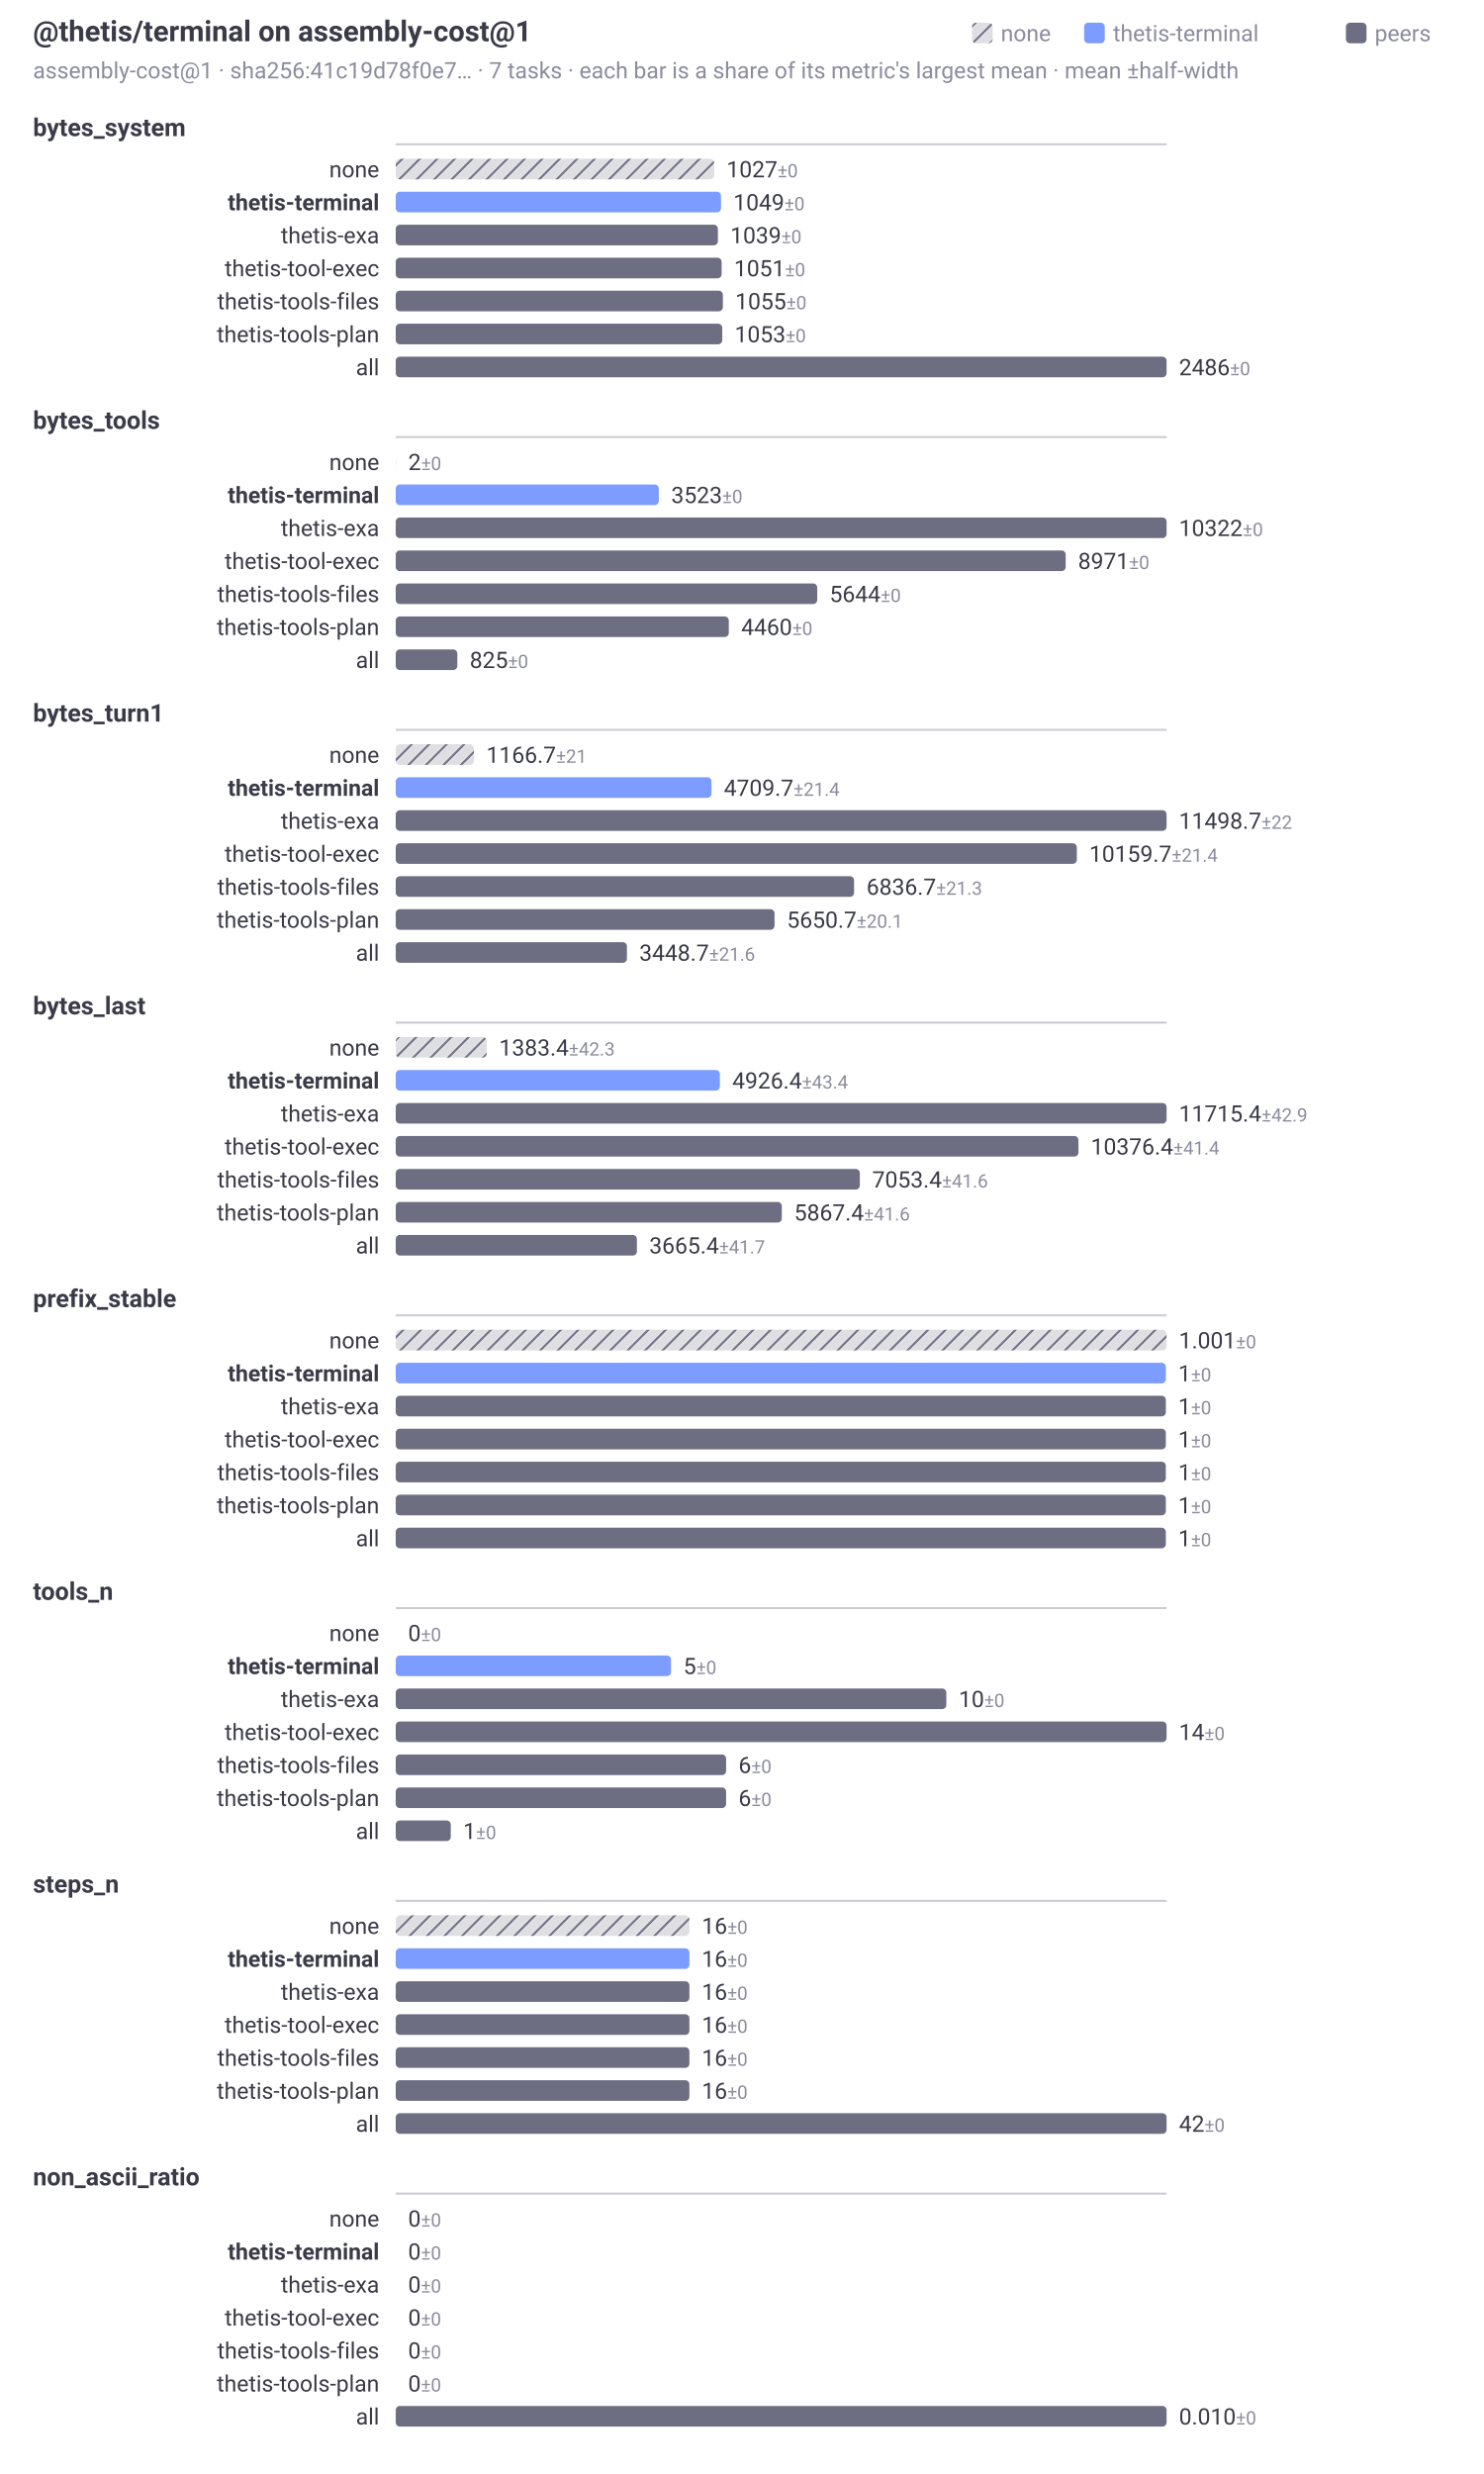
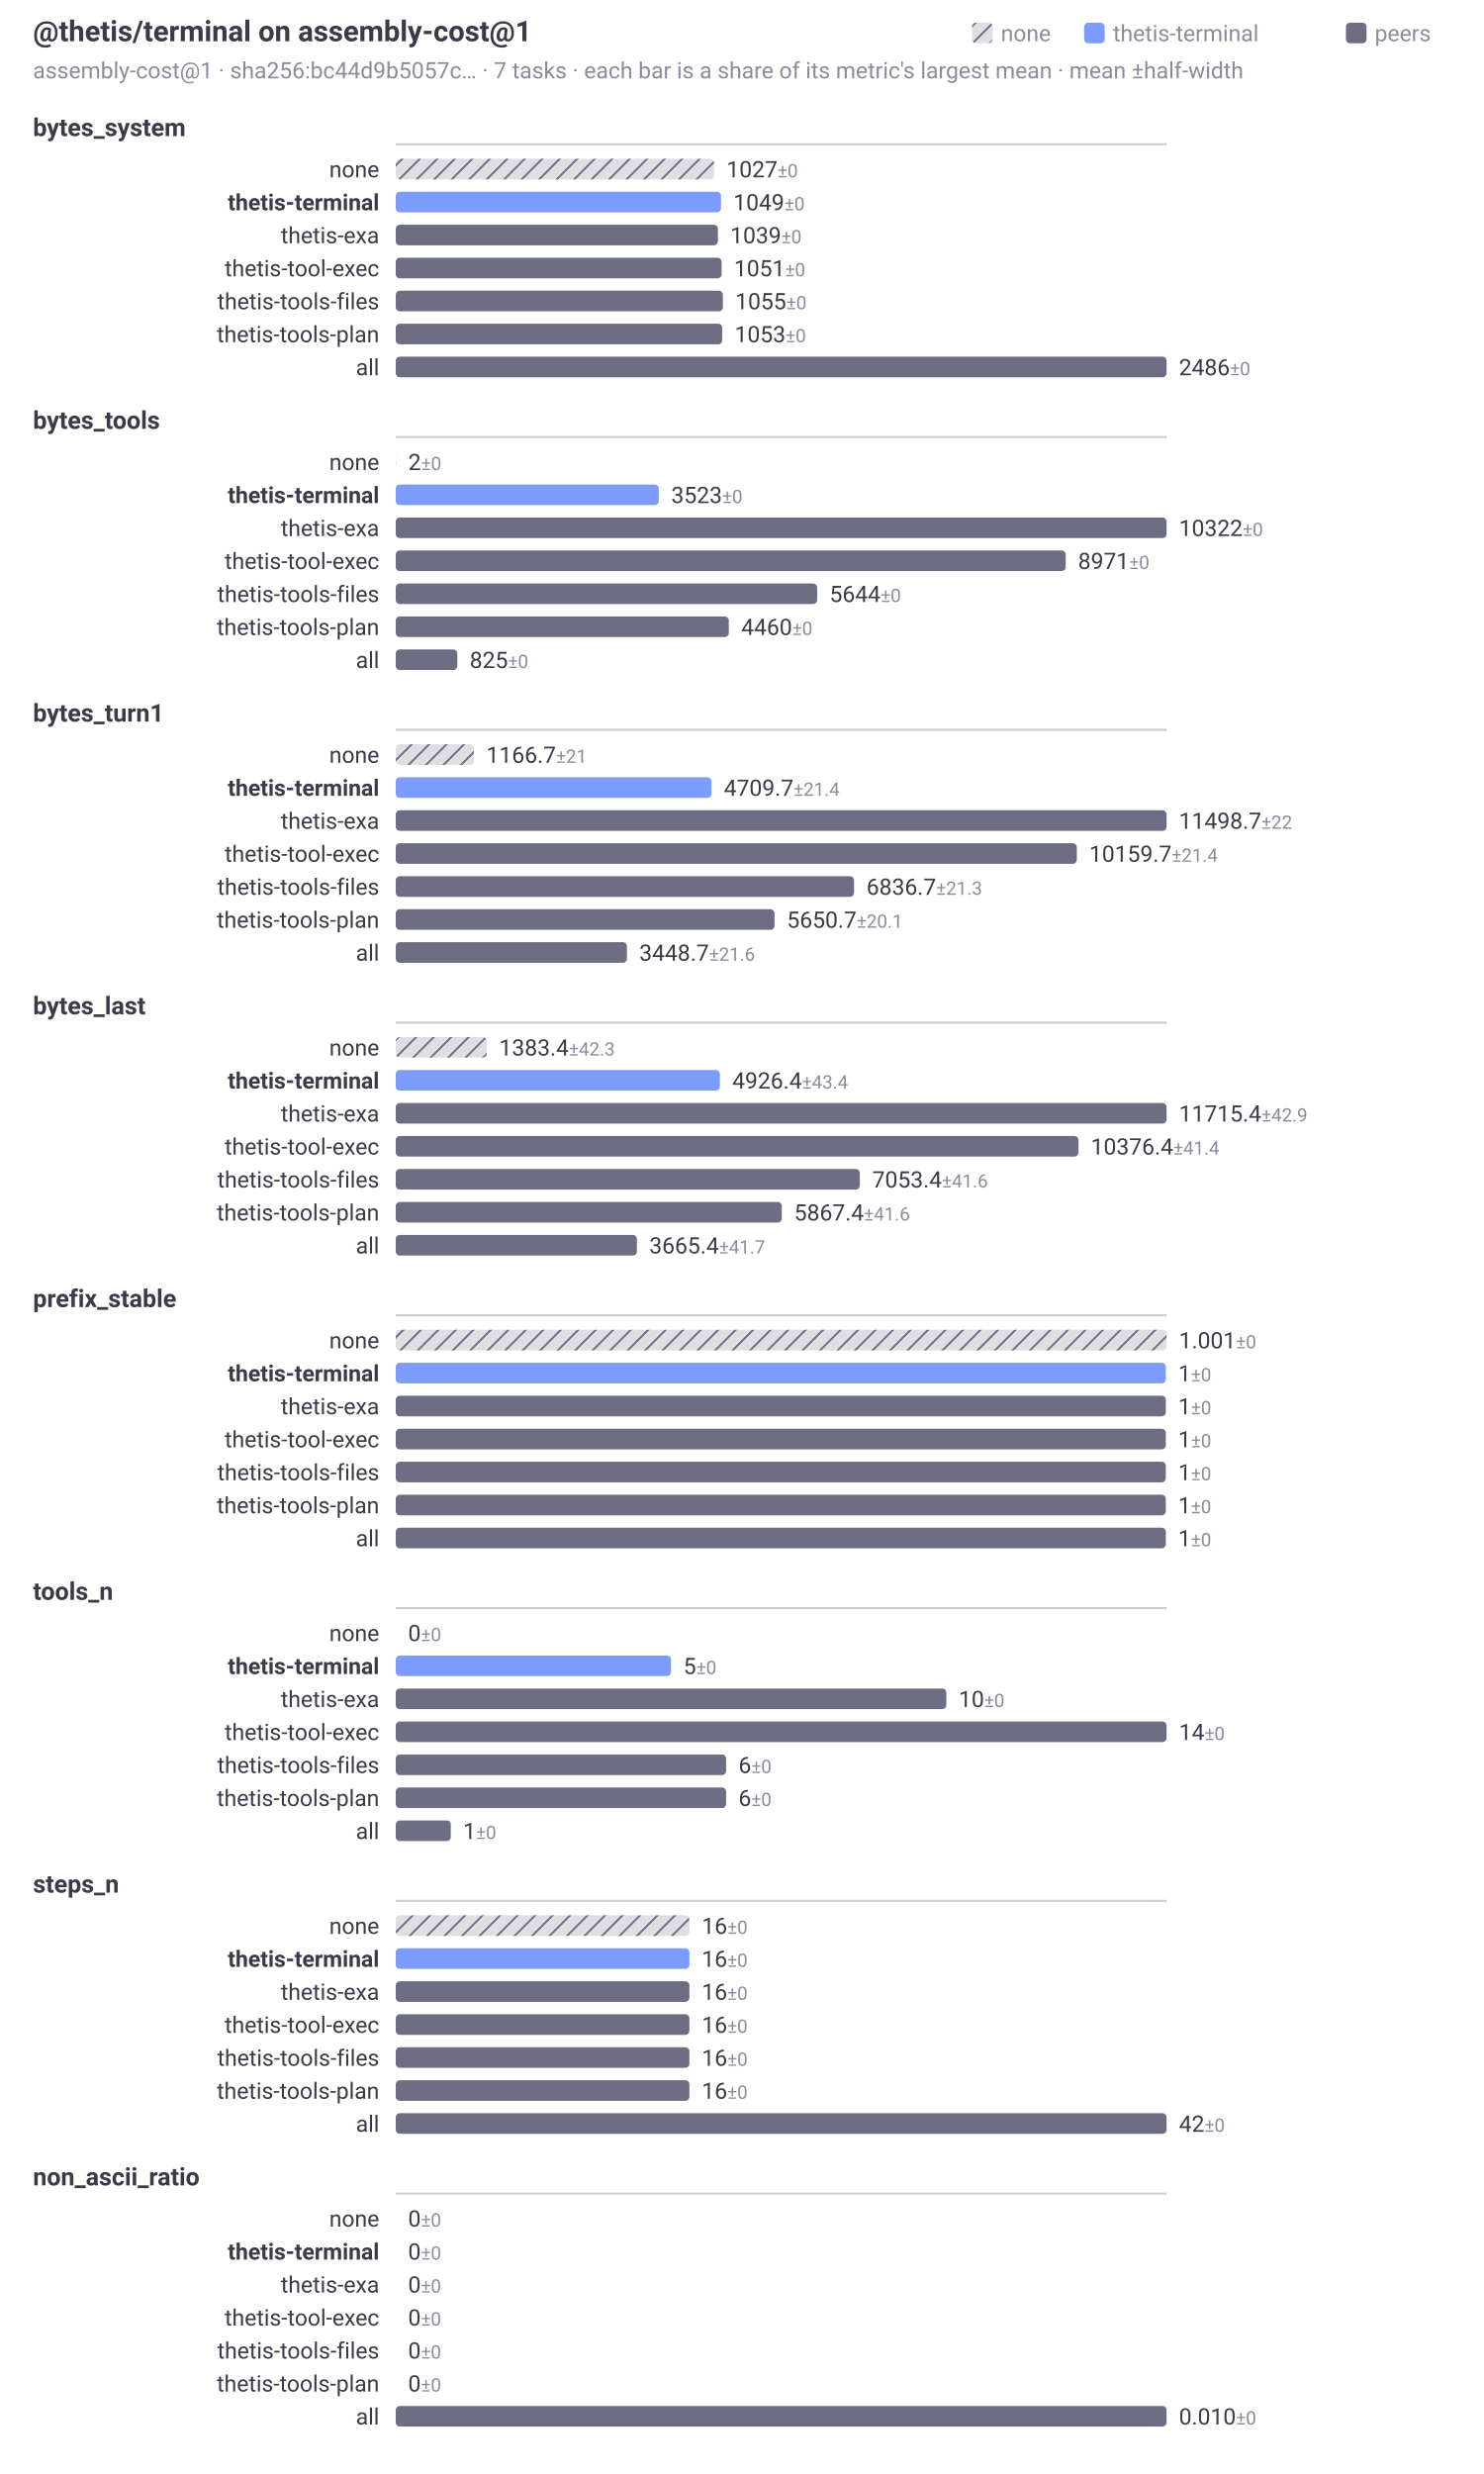
<svg xmlns="http://www.w3.org/2000/svg" width="720" height="1200" viewBox="0 0 720 1200" role="img" aria-labelledby="t d" font-family="system-ui, -apple-system, Segoe UI, Roboto, sans-serif">
  <style>.t{fill:#3a3a48}.f{fill:#8b8b9e}@media (prefers-color-scheme:dark){.t{fill:#d2d2dc}.f{fill:#9a9aae}}</style>
  <defs>
    <pattern id="hatch" width="6" height="6" patternUnits="userSpaceOnUse" patternTransform="rotate(45)">
      <rect width="6" height="6" fill="#6e6e82" fill-opacity="0.22" />
      <line x1="0" y1="0" x2="0" y2="6" stroke="#6e6e82" stroke-width="2" />
    </pattern>
  </defs>
  <text class="t" x="16" y="20" font-size="14" font-weight="600">@thetis/terminal on assembly-cost@1</text>
-   <text class="f" x="16" y="38" font-size="11">assembly-cost@1 · sha256:41c19d78f0e7… · 7 tasks · each bar is a share of its metric's largest mean · mean ±half-width</text>
+   <text class="f" x="16" y="38" font-size="11">assembly-cost@1 · sha256:bc44d9b5057c… · 7 tasks · each bar is a share of its metric's largest mean · mean ±half-width</text>
  <rect x="653" y="11" width="10" height="10" rx="2" fill="#6e6e82" />
  <text class="f" x="667" y="20" font-size="11">peers</text>
  <rect x="526" y="11" width="10" height="10" rx="2" fill="#7c9cff" />
  <text class="f" x="540" y="20" font-size="11">thetis-terminal</text>
  <rect x="471.6" y="11" width="10" height="10" rx="2" fill="url(#hatch)" />
  <text class="f" x="485.6" y="20" font-size="11">none</text>
  <text class="t" x="16" y="66" font-size="12" font-weight="600">bytes_system</text>
  <line x1="192" y1="70" x2="566" y2="70" stroke="#6e6e82" stroke-opacity="0.35" stroke-width="1" />
  <text class="t" x="184" y="86" font-size="11" text-anchor="end">none</text>
  <rect x="192" y="77" width="154.5" height="10" rx="2" fill="url(#hatch)" />
  <text class="t" x="352.5" y="86" font-size="11">1027<tspan class="f" font-size="9"> ±0</tspan>
  </text>
  <text class="t" x="184" y="102" font-size="11" text-anchor="end" font-weight="600">thetis-terminal</text>
  <rect x="192" y="93" width="157.81" height="10" rx="2" fill="#7c9cff" />
  <text class="t" x="355.81" y="102" font-size="11">1049<tspan class="f" font-size="9"> ±0</tspan>
  </text>
  <text class="t" x="184" y="118" font-size="11" text-anchor="end">thetis-exa</text>
  <rect x="192" y="109" width="156.31" height="10" rx="2" fill="#6e6e82" />
  <text class="t" x="354.31" y="118" font-size="11">1039<tspan class="f" font-size="9"> ±0</tspan>
  </text>
  <text class="t" x="184" y="134" font-size="11" text-anchor="end">thetis-tool-exec</text>
  <rect x="192" y="125" width="158.12" height="10" rx="2" fill="#6e6e82" />
  <text class="t" x="356.12" y="134" font-size="11">1051<tspan class="f" font-size="9"> ±0</tspan>
  </text>
  <text class="t" x="184" y="150" font-size="11" text-anchor="end">thetis-tools-files</text>
  <rect x="192" y="141" width="158.72" height="10" rx="2" fill="#6e6e82" />
  <text class="t" x="356.72" y="150" font-size="11">1055<tspan class="f" font-size="9"> ±0</tspan>
  </text>
  <text class="t" x="184" y="166" font-size="11" text-anchor="end">thetis-tools-plan</text>
  <rect x="192" y="157" width="158.42" height="10" rx="2" fill="#6e6e82" />
  <text class="t" x="356.42" y="166" font-size="11">1053<tspan class="f" font-size="9"> ±0</tspan>
  </text>
  <text class="t" x="184" y="182" font-size="11" text-anchor="end">all</text>
  <rect x="192" y="173" width="374" height="10" rx="2" fill="#6e6e82" />
  <text class="t" x="572" y="182" font-size="11">2486<tspan class="f" font-size="9"> ±0</tspan>
  </text>
  <text class="t" x="16" y="208" font-size="12" font-weight="600">bytes_tools</text>
  <line x1="192" y1="212" x2="566" y2="212" stroke="#6e6e82" stroke-opacity="0.35" stroke-width="1" />
  <text class="t" x="184" y="228" font-size="11" text-anchor="end">none</text>
  <rect x="192" y="219" width="0.07" height="10" rx="2" fill="url(#hatch)" />
  <text class="t" x="198.07" y="228" font-size="11">2<tspan class="f" font-size="9"> ±0</tspan>
  </text>
  <text class="t" x="184" y="244" font-size="11" text-anchor="end" font-weight="600">thetis-terminal</text>
  <rect x="192" y="235" width="127.65" height="10" rx="2" fill="#7c9cff" />
  <text class="t" x="325.65" y="244" font-size="11">3523<tspan class="f" font-size="9"> ±0</tspan>
  </text>
  <text class="t" x="184" y="260" font-size="11" text-anchor="end">thetis-exa</text>
  <rect x="192" y="251" width="374" height="10" rx="2" fill="#6e6e82" />
  <text class="t" x="572" y="260" font-size="11">10322<tspan class="f" font-size="9"> ±0</tspan>
  </text>
  <text class="t" x="184" y="276" font-size="11" text-anchor="end">thetis-tool-exec</text>
  <rect x="192" y="267" width="325.05" height="10" rx="2" fill="#6e6e82" />
  <text class="t" x="523.05" y="276" font-size="11">8971<tspan class="f" font-size="9"> ±0</tspan>
  </text>
  <text class="t" x="184" y="292" font-size="11" text-anchor="end">thetis-tools-files</text>
  <rect x="192" y="283" width="204.5" height="10" rx="2" fill="#6e6e82" />
  <text class="t" x="402.5" y="292" font-size="11">5644<tspan class="f" font-size="9"> ±0</tspan>
  </text>
  <text class="t" x="184" y="308" font-size="11" text-anchor="end">thetis-tools-plan</text>
  <rect x="192" y="299" width="161.6" height="10" rx="2" fill="#6e6e82" />
  <text class="t" x="359.6" y="308" font-size="11">4460<tspan class="f" font-size="9"> ±0</tspan>
  </text>
  <text class="t" x="184" y="324" font-size="11" text-anchor="end">all</text>
  <rect x="192" y="315" width="29.89" height="10" rx="2" fill="#6e6e82" />
  <text class="t" x="227.89" y="324" font-size="11">825<tspan class="f" font-size="9"> ±0</tspan>
  </text>
  <text class="t" x="16" y="350" font-size="12" font-weight="600">bytes_turn1</text>
  <line x1="192" y1="354" x2="566" y2="354" stroke="#6e6e82" stroke-opacity="0.35" stroke-width="1" />
  <text class="t" x="184" y="370" font-size="11" text-anchor="end">none</text>
  <rect x="192" y="361" width="37.95" height="10" rx="2" fill="url(#hatch)" />
  <text class="t" x="235.95" y="370" font-size="11">1166.7<tspan class="f" font-size="9"> ±21</tspan>
  </text>
  <text class="t" x="184" y="386" font-size="11" text-anchor="end" font-weight="600">thetis-terminal</text>
  <rect x="192" y="377" width="153.19" height="10" rx="2" fill="#7c9cff" />
  <text class="t" x="351.19" y="386" font-size="11">4709.7<tspan class="f" font-size="9"> ±21.4</tspan>
  </text>
  <text class="t" x="184" y="402" font-size="11" text-anchor="end">thetis-exa</text>
  <rect x="192" y="393" width="374" height="10" rx="2" fill="#6e6e82" />
  <text class="t" x="572" y="402" font-size="11">11498.7<tspan class="f" font-size="9"> ±22</tspan>
  </text>
  <text class="t" x="184" y="418" font-size="11" text-anchor="end">thetis-tool-exec</text>
  <rect x="192" y="409" width="330.45" height="10" rx="2" fill="#6e6e82" />
  <text class="t" x="528.45" y="418" font-size="11">10159.7<tspan class="f" font-size="9"> ±21.4</tspan>
  </text>
  <text class="t" x="184" y="434" font-size="11" text-anchor="end">thetis-tools-files</text>
  <rect x="192" y="425" width="222.37" height="10" rx="2" fill="#6e6e82" />
  <text class="t" x="420.37" y="434" font-size="11">6836.7<tspan class="f" font-size="9"> ±21.3</tspan>
  </text>
  <text class="t" x="184" y="450" font-size="11" text-anchor="end">thetis-tools-plan</text>
  <rect x="192" y="441" width="183.79" height="10" rx="2" fill="#6e6e82" />
  <text class="t" x="381.79" y="450" font-size="11">5650.7<tspan class="f" font-size="9"> ±20.1</tspan>
  </text>
  <text class="t" x="184" y="466" font-size="11" text-anchor="end">all</text>
  <rect x="192" y="457" width="112.17" height="10" rx="2" fill="#6e6e82" />
  <text class="t" x="310.17" y="466" font-size="11">3448.7<tspan class="f" font-size="9"> ±21.6</tspan>
  </text>
  <text class="t" x="16" y="492" font-size="12" font-weight="600">bytes_last</text>
  <line x1="192" y1="496" x2="566" y2="496" stroke="#6e6e82" stroke-opacity="0.35" stroke-width="1" />
  <text class="t" x="184" y="512" font-size="11" text-anchor="end">none</text>
  <rect x="192" y="503" width="44.16" height="10" rx="2" fill="url(#hatch)" />
  <text class="t" x="242.16" y="512" font-size="11">1383.4<tspan class="f" font-size="9"> ±42.3</tspan>
  </text>
  <text class="t" x="184" y="528" font-size="11" text-anchor="end" font-weight="600">thetis-terminal</text>
  <rect x="192" y="519" width="157.27" height="10" rx="2" fill="#7c9cff" />
  <text class="t" x="355.27" y="528" font-size="11">4926.4<tspan class="f" font-size="9"> ±43.4</tspan>
  </text>
  <text class="t" x="184" y="544" font-size="11" text-anchor="end">thetis-exa</text>
  <rect x="192" y="535" width="374" height="10" rx="2" fill="#6e6e82" />
  <text class="t" x="572" y="544" font-size="11">11715.4<tspan class="f" font-size="9"> ±42.9</tspan>
  </text>
  <text class="t" x="184" y="560" font-size="11" text-anchor="end">thetis-tool-exec</text>
  <rect x="192" y="551" width="331.25" height="10" rx="2" fill="#6e6e82" />
  <text class="t" x="529.25" y="560" font-size="11">10376.4<tspan class="f" font-size="9"> ±41.4</tspan>
  </text>
  <text class="t" x="184" y="576" font-size="11" text-anchor="end">thetis-tools-files</text>
  <rect x="192" y="567" width="225.17" height="10" rx="2" fill="#6e6e82" />
  <text class="t" x="423.17" y="576" font-size="11">7053.4<tspan class="f" font-size="9"> ±41.6</tspan>
  </text>
  <text class="t" x="184" y="592" font-size="11" text-anchor="end">thetis-tools-plan</text>
  <rect x="192" y="583" width="187.31" height="10" rx="2" fill="#6e6e82" />
  <text class="t" x="385.31" y="592" font-size="11">5867.4<tspan class="f" font-size="9"> ±41.6</tspan>
  </text>
  <text class="t" x="184" y="608" font-size="11" text-anchor="end">all</text>
  <rect x="192" y="599" width="117.01" height="10" rx="2" fill="#6e6e82" />
  <text class="t" x="315.01" y="608" font-size="11">3665.4<tspan class="f" font-size="9"> ±41.7</tspan>
  </text>
  <text class="t" x="16" y="634" font-size="12" font-weight="600">prefix_stable</text>
  <line x1="192" y1="638" x2="566" y2="638" stroke="#6e6e82" stroke-opacity="0.35" stroke-width="1" />
  <text class="t" x="184" y="654" font-size="11" text-anchor="end">none</text>
  <rect x="192" y="645" width="374" height="10" rx="2" fill="url(#hatch)" />
  <text class="t" x="572" y="654" font-size="11">1.001<tspan class="f" font-size="9"> ±0</tspan>
  </text>
  <text class="t" x="184" y="670" font-size="11" text-anchor="end" font-weight="600">thetis-terminal</text>
  <rect x="192" y="661" width="373.63" height="10" rx="2" fill="#7c9cff" />
  <text class="t" x="571.63" y="670" font-size="11">1<tspan class="f" font-size="9"> ±0</tspan>
  </text>
  <text class="t" x="184" y="686" font-size="11" text-anchor="end">thetis-exa</text>
  <rect x="192" y="677" width="373.63" height="10" rx="2" fill="#6e6e82" />
  <text class="t" x="571.63" y="686" font-size="11">1<tspan class="f" font-size="9"> ±0</tspan>
  </text>
  <text class="t" x="184" y="702" font-size="11" text-anchor="end">thetis-tool-exec</text>
  <rect x="192" y="693" width="373.63" height="10" rx="2" fill="#6e6e82" />
  <text class="t" x="571.63" y="702" font-size="11">1<tspan class="f" font-size="9"> ±0</tspan>
  </text>
  <text class="t" x="184" y="718" font-size="11" text-anchor="end">thetis-tools-files</text>
  <rect x="192" y="709" width="373.63" height="10" rx="2" fill="#6e6e82" />
  <text class="t" x="571.63" y="718" font-size="11">1<tspan class="f" font-size="9"> ±0</tspan>
  </text>
  <text class="t" x="184" y="734" font-size="11" text-anchor="end">thetis-tools-plan</text>
  <rect x="192" y="725" width="373.63" height="10" rx="2" fill="#6e6e82" />
  <text class="t" x="571.63" y="734" font-size="11">1<tspan class="f" font-size="9"> ±0</tspan>
  </text>
  <text class="t" x="184" y="750" font-size="11" text-anchor="end">all</text>
  <rect x="192" y="741" width="373.63" height="10" rx="2" fill="#6e6e82" />
  <text class="t" x="571.63" y="750" font-size="11">1<tspan class="f" font-size="9"> ±0</tspan>
  </text>
  <text class="t" x="16" y="776" font-size="12" font-weight="600">tools_n</text>
  <line x1="192" y1="780" x2="566" y2="780" stroke="#6e6e82" stroke-opacity="0.35" stroke-width="1" />
  <text class="t" x="184" y="796" font-size="11" text-anchor="end">none</text>
  <rect x="192" y="787" width="0" height="10" rx="2" fill="url(#hatch)" />
  <text class="t" x="198" y="796" font-size="11">0<tspan class="f" font-size="9"> ±0</tspan>
  </text>
  <text class="t" x="184" y="812" font-size="11" text-anchor="end" font-weight="600">thetis-terminal</text>
  <rect x="192" y="803" width="133.57" height="10" rx="2" fill="#7c9cff" />
  <text class="t" x="331.57" y="812" font-size="11">5<tspan class="f" font-size="9"> ±0</tspan>
  </text>
  <text class="t" x="184" y="828" font-size="11" text-anchor="end">thetis-exa</text>
  <rect x="192" y="819" width="267.14" height="10" rx="2" fill="#6e6e82" />
  <text class="t" x="465.14" y="828" font-size="11">10<tspan class="f" font-size="9"> ±0</tspan>
  </text>
  <text class="t" x="184" y="844" font-size="11" text-anchor="end">thetis-tool-exec</text>
  <rect x="192" y="835" width="374" height="10" rx="2" fill="#6e6e82" />
  <text class="t" x="572" y="844" font-size="11">14<tspan class="f" font-size="9"> ±0</tspan>
  </text>
  <text class="t" x="184" y="860" font-size="11" text-anchor="end">thetis-tools-files</text>
  <rect x="192" y="851" width="160.29" height="10" rx="2" fill="#6e6e82" />
  <text class="t" x="358.29" y="860" font-size="11">6<tspan class="f" font-size="9"> ±0</tspan>
  </text>
  <text class="t" x="184" y="876" font-size="11" text-anchor="end">thetis-tools-plan</text>
  <rect x="192" y="867" width="160.29" height="10" rx="2" fill="#6e6e82" />
  <text class="t" x="358.29" y="876" font-size="11">6<tspan class="f" font-size="9"> ±0</tspan>
  </text>
  <text class="t" x="184" y="892" font-size="11" text-anchor="end">all</text>
  <rect x="192" y="883" width="26.71" height="10" rx="2" fill="#6e6e82" />
  <text class="t" x="224.71" y="892" font-size="11">1<tspan class="f" font-size="9"> ±0</tspan>
  </text>
  <text class="t" x="16" y="918" font-size="12" font-weight="600">steps_n</text>
  <line x1="192" y1="922" x2="566" y2="922" stroke="#6e6e82" stroke-opacity="0.35" stroke-width="1" />
  <text class="t" x="184" y="938" font-size="11" text-anchor="end">none</text>
  <rect x="192" y="929" width="142.48" height="10" rx="2" fill="url(#hatch)" />
  <text class="t" x="340.48" y="938" font-size="11">16<tspan class="f" font-size="9"> ±0</tspan>
  </text>
  <text class="t" x="184" y="954" font-size="11" text-anchor="end" font-weight="600">thetis-terminal</text>
  <rect x="192" y="945" width="142.48" height="10" rx="2" fill="#7c9cff" />
  <text class="t" x="340.48" y="954" font-size="11">16<tspan class="f" font-size="9"> ±0</tspan>
  </text>
  <text class="t" x="184" y="970" font-size="11" text-anchor="end">thetis-exa</text>
  <rect x="192" y="961" width="142.48" height="10" rx="2" fill="#6e6e82" />
  <text class="t" x="340.48" y="970" font-size="11">16<tspan class="f" font-size="9"> ±0</tspan>
  </text>
  <text class="t" x="184" y="986" font-size="11" text-anchor="end">thetis-tool-exec</text>
  <rect x="192" y="977" width="142.48" height="10" rx="2" fill="#6e6e82" />
  <text class="t" x="340.48" y="986" font-size="11">16<tspan class="f" font-size="9"> ±0</tspan>
  </text>
  <text class="t" x="184" y="1002" font-size="11" text-anchor="end">thetis-tools-files</text>
  <rect x="192" y="993" width="142.48" height="10" rx="2" fill="#6e6e82" />
  <text class="t" x="340.48" y="1002" font-size="11">16<tspan class="f" font-size="9"> ±0</tspan>
  </text>
  <text class="t" x="184" y="1018" font-size="11" text-anchor="end">thetis-tools-plan</text>
  <rect x="192" y="1009" width="142.48" height="10" rx="2" fill="#6e6e82" />
  <text class="t" x="340.48" y="1018" font-size="11">16<tspan class="f" font-size="9"> ±0</tspan>
  </text>
  <text class="t" x="184" y="1034" font-size="11" text-anchor="end">all</text>
  <rect x="192" y="1025" width="374" height="10" rx="2" fill="#6e6e82" />
  <text class="t" x="572" y="1034" font-size="11">42<tspan class="f" font-size="9"> ±0</tspan>
  </text>
  <text class="t" x="16" y="1060" font-size="12" font-weight="600">non_ascii_ratio</text>
  <line x1="192" y1="1064" x2="566" y2="1064" stroke="#6e6e82" stroke-opacity="0.35" stroke-width="1" />
  <text class="t" x="184" y="1080" font-size="11" text-anchor="end">none</text>
  <rect x="192" y="1071" width="0" height="10" rx="2" fill="url(#hatch)" />
  <text class="t" x="198" y="1080" font-size="11">0<tspan class="f" font-size="9"> ±0</tspan>
  </text>
  <text class="t" x="184" y="1096" font-size="11" text-anchor="end" font-weight="600">thetis-terminal</text>
  <rect x="192" y="1087" width="0" height="10" rx="2" fill="#7c9cff" />
  <text class="t" x="198" y="1096" font-size="11">0<tspan class="f" font-size="9"> ±0</tspan>
  </text>
  <text class="t" x="184" y="1112" font-size="11" text-anchor="end">thetis-exa</text>
  <rect x="192" y="1103" width="0" height="10" rx="2" fill="#6e6e82" />
  <text class="t" x="198" y="1112" font-size="11">0<tspan class="f" font-size="9"> ±0</tspan>
  </text>
  <text class="t" x="184" y="1128" font-size="11" text-anchor="end">thetis-tool-exec</text>
  <rect x="192" y="1119" width="0" height="10" rx="2" fill="#6e6e82" />
  <text class="t" x="198" y="1128" font-size="11">0<tspan class="f" font-size="9"> ±0</tspan>
  </text>
  <text class="t" x="184" y="1144" font-size="11" text-anchor="end">thetis-tools-files</text>
  <rect x="192" y="1135" width="0" height="10" rx="2" fill="#6e6e82" />
  <text class="t" x="198" y="1144" font-size="11">0<tspan class="f" font-size="9"> ±0</tspan>
  </text>
  <text class="t" x="184" y="1160" font-size="11" text-anchor="end">thetis-tools-plan</text>
  <rect x="192" y="1151" width="0" height="10" rx="2" fill="#6e6e82" />
  <text class="t" x="198" y="1160" font-size="11">0<tspan class="f" font-size="9"> ±0</tspan>
  </text>
  <text class="t" x="184" y="1176" font-size="11" text-anchor="end">all</text>
  <rect x="192" y="1167" width="374" height="10" rx="2" fill="#6e6e82" />
  <text class="t" x="572" y="1176" font-size="11">0.010<tspan class="f" font-size="9"> ±0</tspan>
  </text>
</svg>
